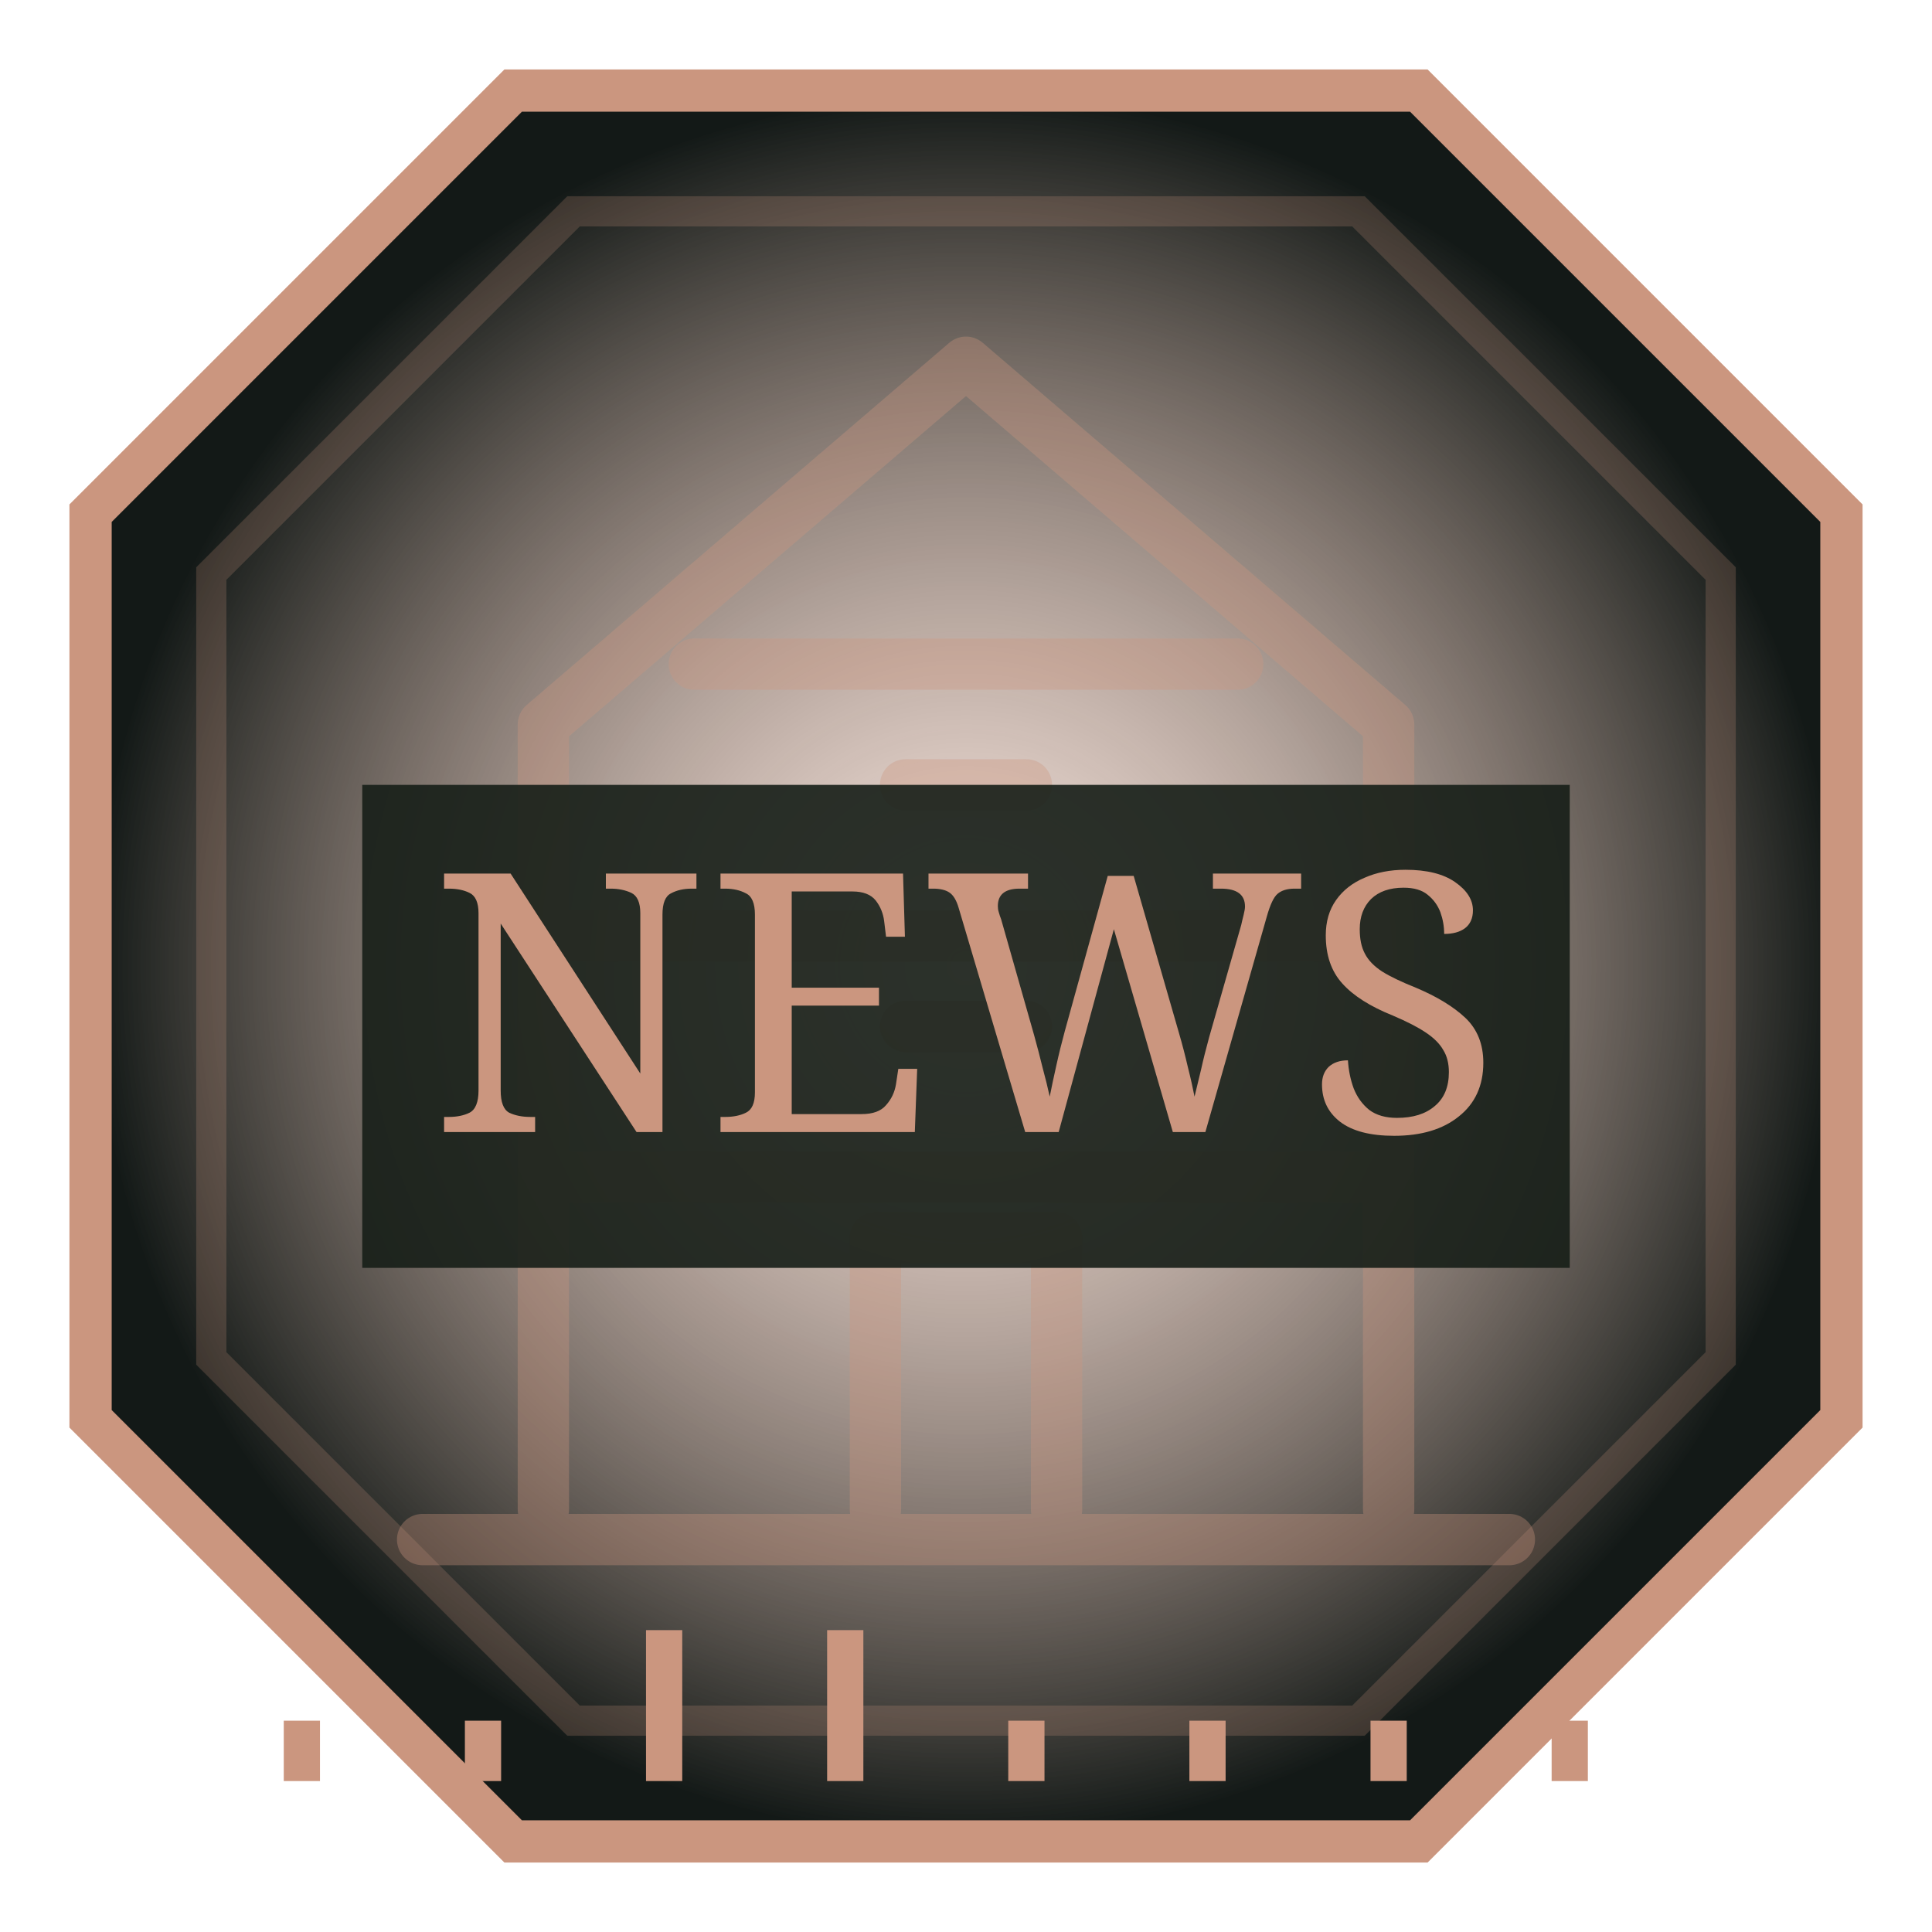
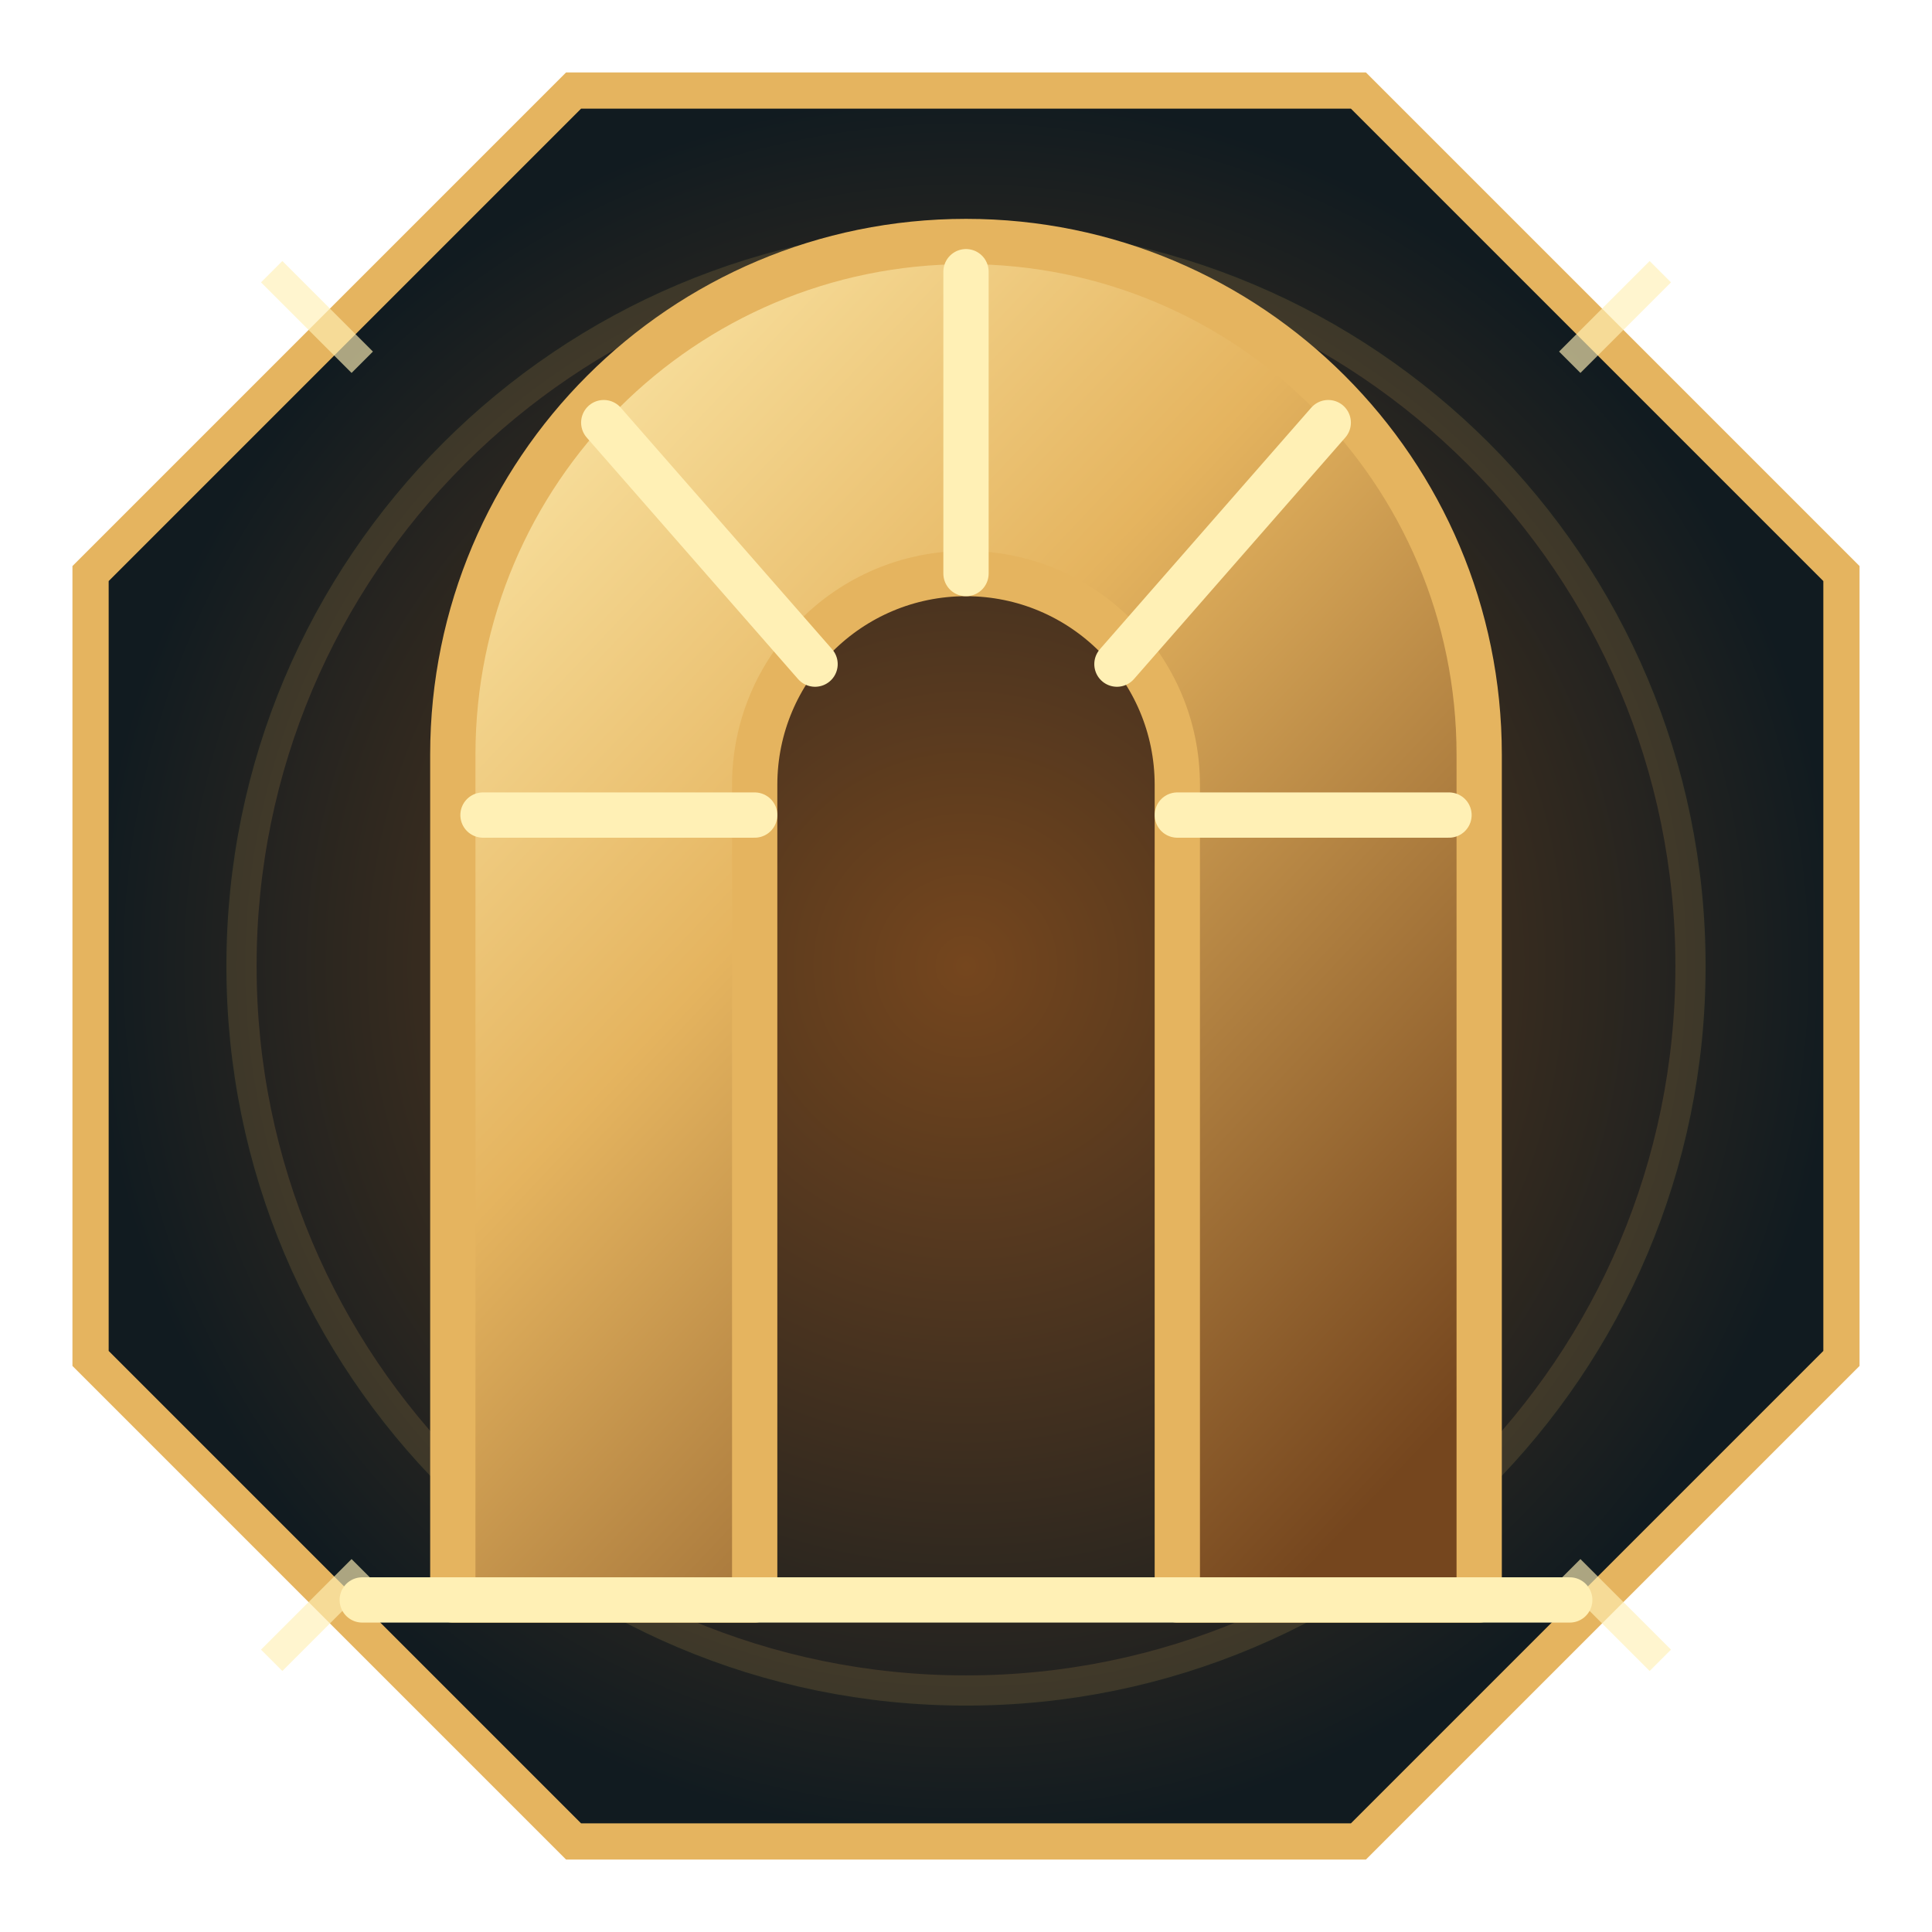
- <svg xmlns="http://www.w3.org/2000/svg" viewBox="0 0 64 64">
+ <svg xmlns="http://www.w3.org/2000/svg" viewBox="0 0 64 64" data-motif="gate" data-palette="amber">
  <defs>
    <radialGradient id="bg">
-       <stop stop-color="#cb967f" stop-opacity=".26" />
-       <stop offset="1" stop-color="#131917" />
+       <stop stop-color="#75461e" />
+       <stop offset="1" stop-color="#111b20" />
    </radialGradient>
+     <linearGradient id="art" x2=".8" y2="1">
+       <stop stop-color="#fff0b5" />
+       <stop offset=".45" stop-color="#e5b45f" />
+       <stop offset="1" stop-color="#75461e" />
+     </linearGradient>
  </defs>
-   <path d="M17 3h30l14 14v30L47 61H17L3 47V17z" fill="url(#bg)" stroke="#cb967f" stroke-width="1.4" />
-   <path d="M19 7h26l12 12v26L45 57H19L7 45V19z" fill="none" stroke="#cb967f" opacity=".22" />
-   <g fill="none" stroke="#cb967f" stroke-width="1.7" stroke-linejoin="round" stroke-linecap="round" opacity=".35">
-     <path d="M18 50V24l14-12 14 12v26M23 22h18M18 31h28M18 39h28M14 51h36M29 50V41h6v9M30 26h4M30 34h4" />
+   <g fill="url(#bg)" stroke="#e5b45f" stroke-width="1.2">
+     <path d="M19 3h26l16 16v26L45 61H19L3 45V19Z" />
  </g>
-   <path d="M12 26h40v16H12z" fill="#161e17" opacity=".9" />
-   <text x="32" y="37.5" fill="#cb967f" font-size="12" font-family="Georgia,serif" text-anchor="middle">NEWS</text>
-   <g fill="none" stroke="#cb967f" stroke-width="1.2">
-     <path d="M10 59v-2" />
-     <path d="M16 59v-2" />
-     <path d="M22 59v-5" />
-     <path d="M28 59v-5" />
-     <path d="M34 59v-2" />
-     <path d="M40 59v-2" />
-     <path d="M46 59v-2" />
-     <path d="M52 59v-2" />
+   <circle cx="32" cy="32" r="24" fill="none" stroke="#e5b45f" opacity=".15" />
+   <path d="m9 9 3 3m40 40 3 3M9 55l3-3M52 12l3-3" stroke="#fff0b5" opacity=".65" />
+   <style>.shine{fill:none;stroke:#fff0b5;stroke-width:1.5}</style>
+   <g fill="url(#art)" stroke="#e5b45f" stroke-width="1.5" stroke-linecap="round" stroke-linejoin="round">
+     <path d="M15 53V25a17 17 0 0 1 34 0v28H39V26a7 7 0 0 0-14 0v27Z" />
+     <path class="shine" d="M12 53h40M16 27h9m14 0h9M32 9v10m-12-5 7 8m17-8-7 8" />
  </g>
</svg>
